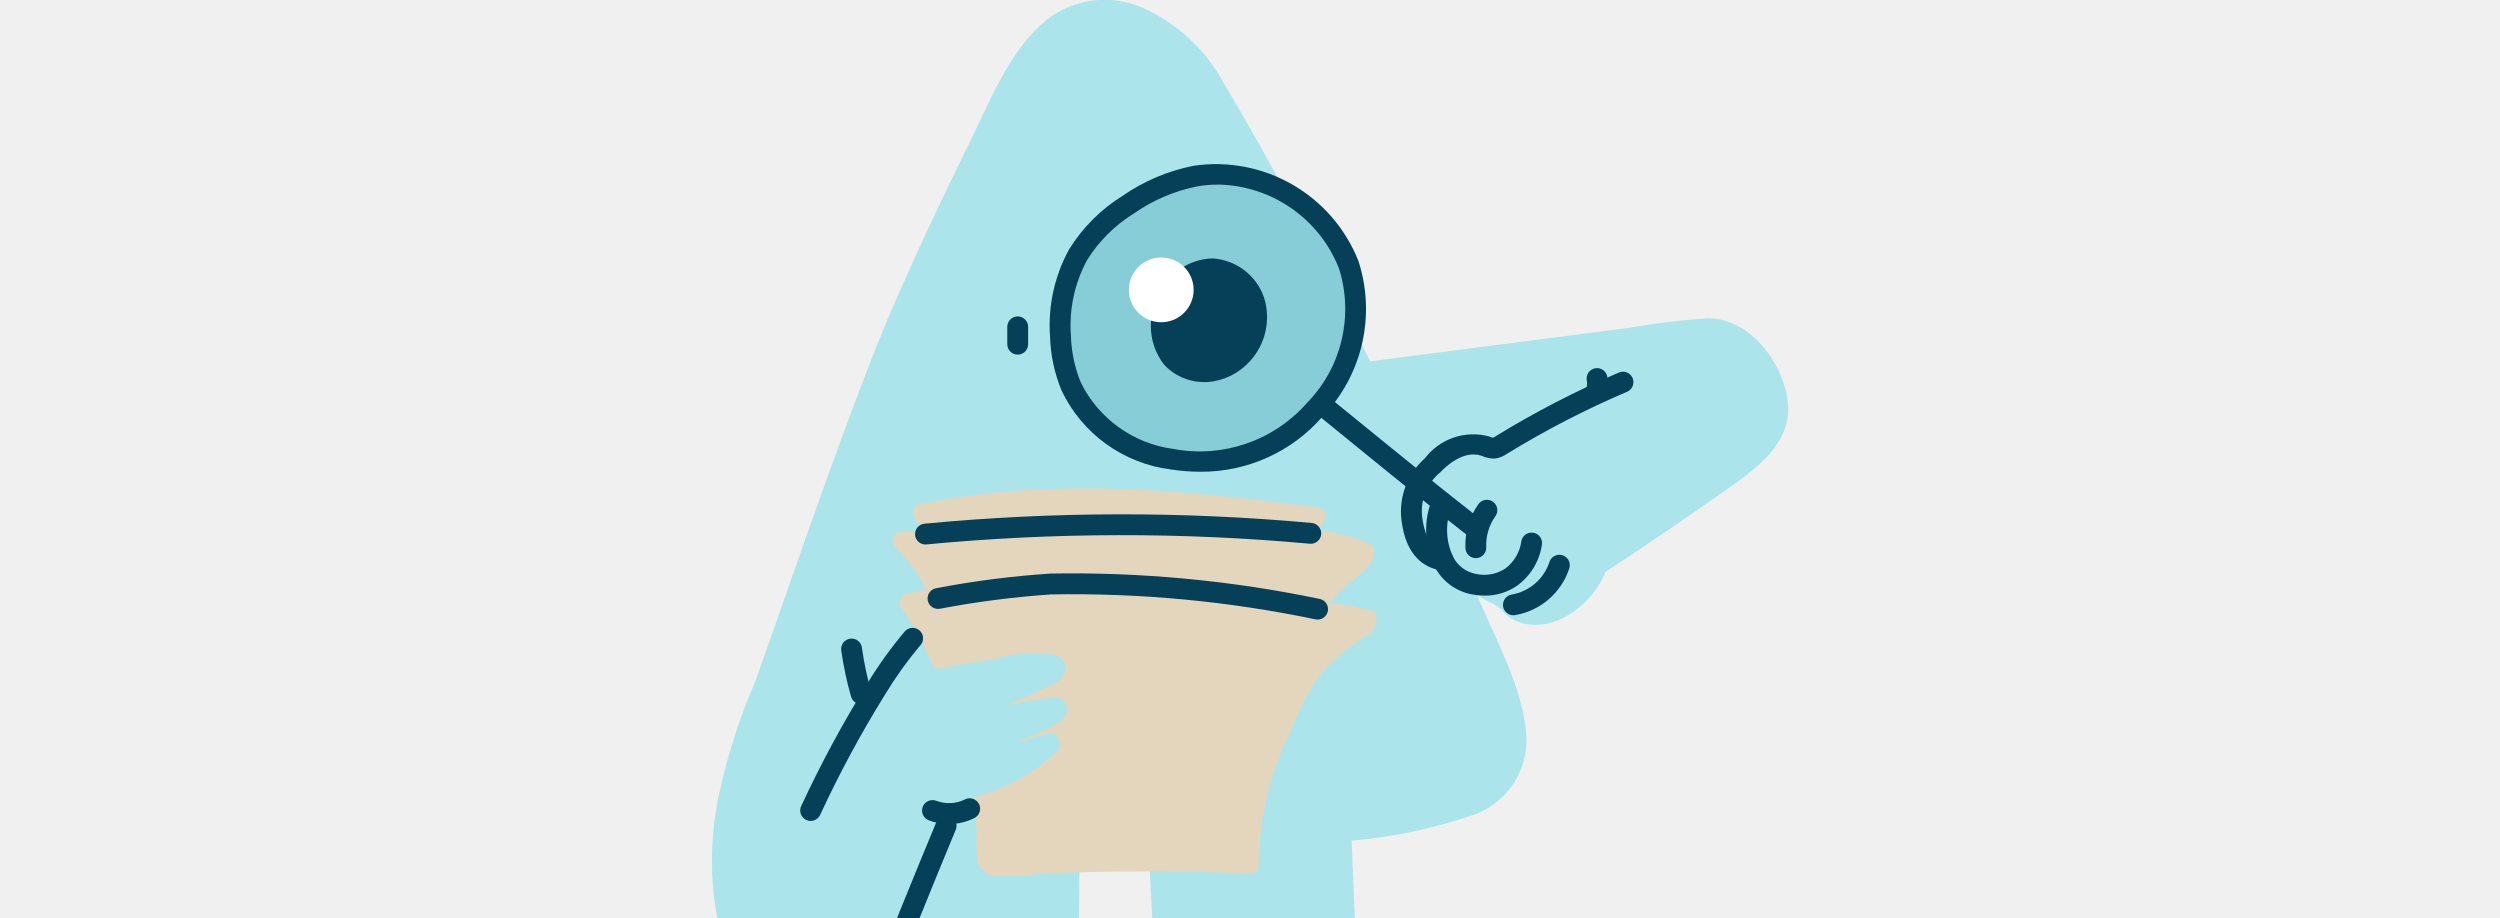
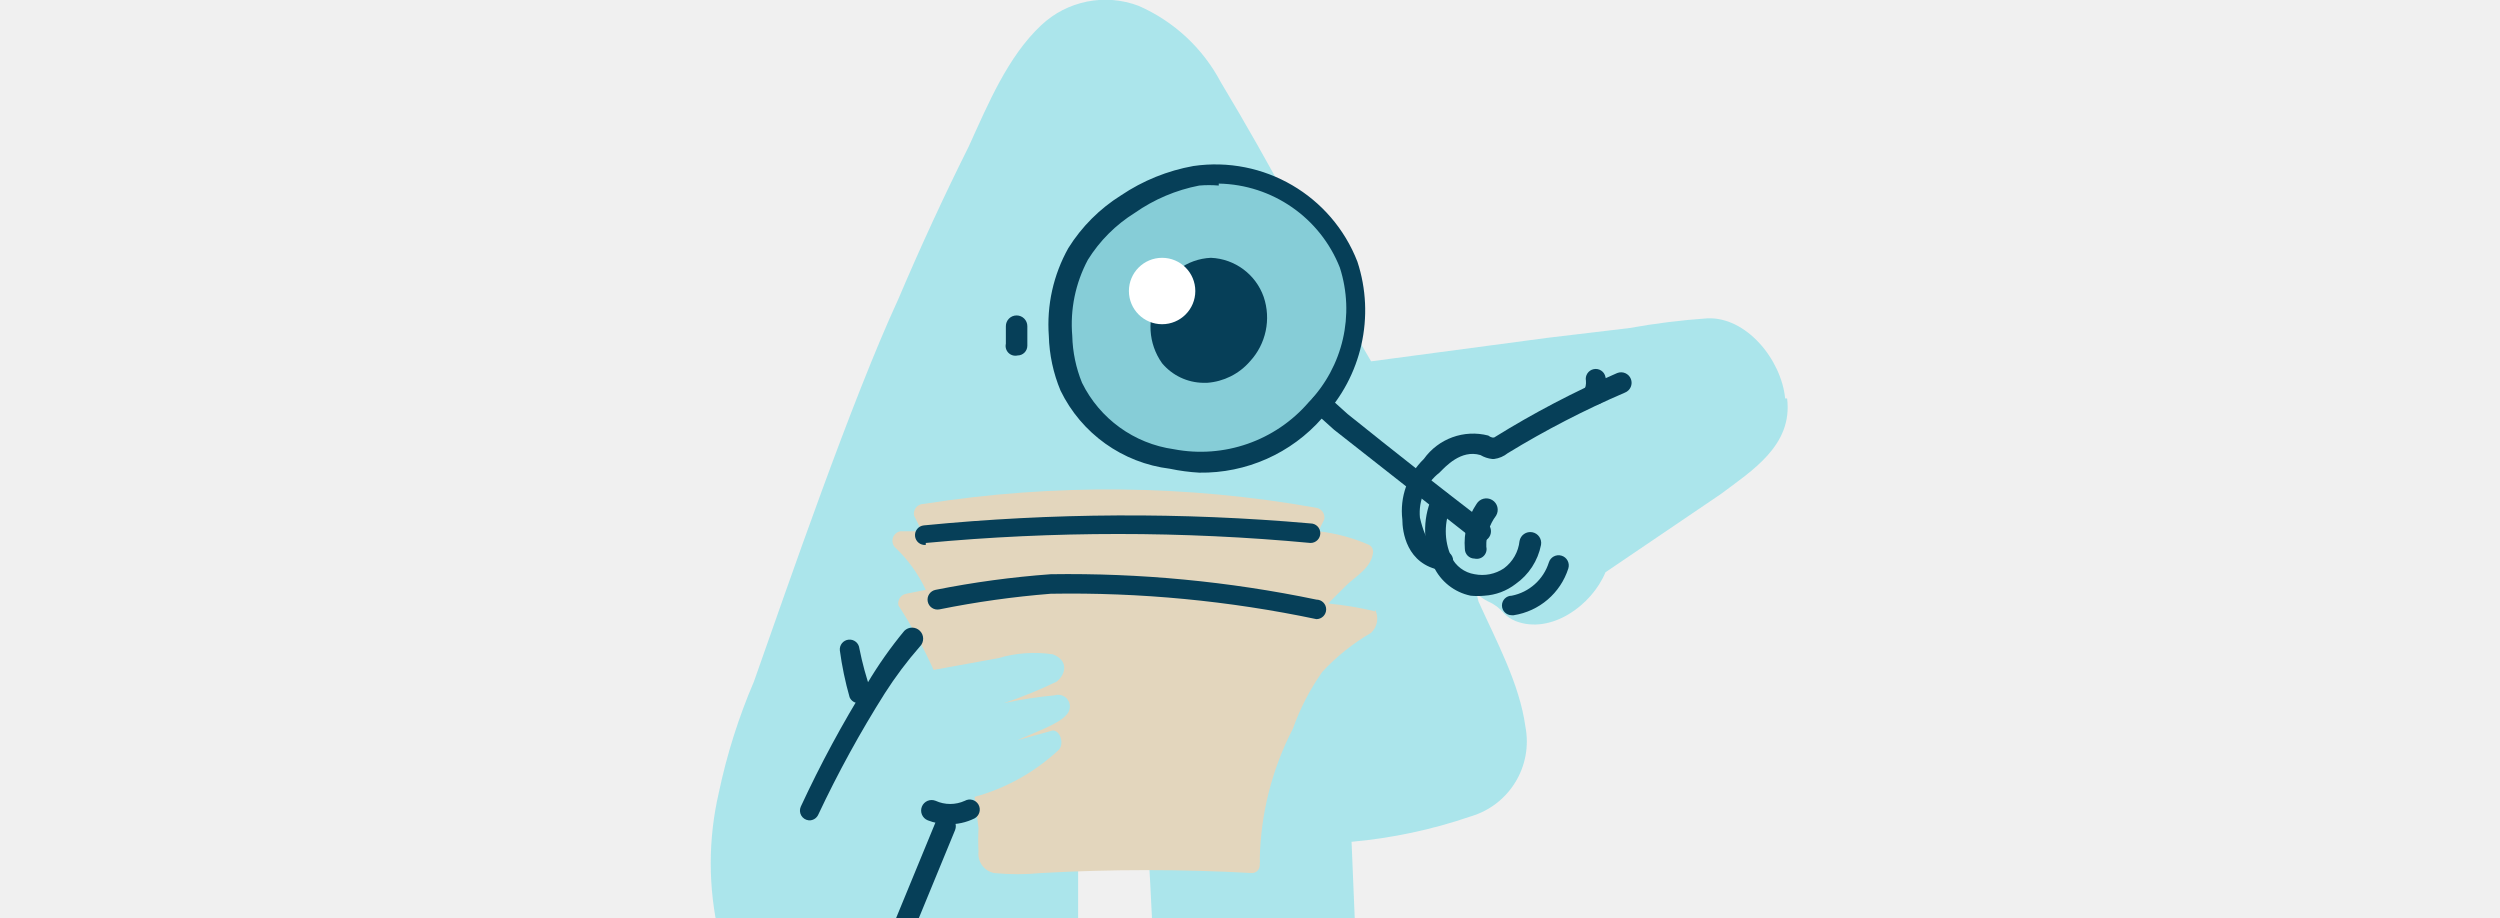
- <svg xmlns="http://www.w3.org/2000/svg" width="128" height="47" viewBox="0 0 128 47">
+ <svg xmlns="http://www.w3.org/2000/svg" viewBox="0 0 128 47">
  <defs>
    <clipPath id="a">
-       <rect width="128" height="47" transform="translate(965 3)" fill="#fff" />
+       <path fill="#fff" d="M0 0h128v47H0z" transform="translate(965 3)" />
    </clipPath>
  </defs>
-   <g transform="translate(-965 -3)" clip-path="url(#a)">
-     <g transform="translate(1001.444 3)">
-       <path d="M3808.274,732c-.3-1.978-2-4.174-4.136-4.126a37.033,37.033,0,0,0-3.9.475l-4.256.552-9.073,1.176c-.2-.411-.4-.824-.6-1.235a148.279,148.279,0,0,0-6.949-13.1,8.7,8.7,0,0,0-4.33-3.861,4.82,4.82,0,0,0-4.981.961c-1.742,1.59-2.7,4.129-3.727,6.193q-1.925,3.873-3.67,7.837c-2.27,5.174-5.423,14.551-7.248,19.652a30.213,30.213,0,0,0-1.81,5.625,15.918,15.918,0,0,0,.061,7.228,5.278,5.278,0,0,0,3.839,3.823c2.035.429,3.548-.712,4.471-2.452.052,6.09.1,12.541.151,16.818-.009.011-.02.018-.03.029-.771.89-1.484,1.091-2.135,2.053-.329.48-.071.923.731.923h10.119c1.031,0,1.178-1.187,1.194-2.313s-.009-9.831-.009-14.752c0-2.959.014-5.675.05-8.287,1.179.014,2.359.023,3.539.016.477,8.225.863,22.457.863,23.6,0,1.453.477,1.735,1.182,1.735s6.782.123,10.852,0c.7-.018.683-.833.3-1.26a16.2,16.2,0,0,0-1.992-1.637c-.127-7.547-.513-15.387-.819-23.057a26.052,26.052,0,0,0,6.143-1.286,4.083,4.083,0,0,0,2.766-4.506c-.293-2.247-1.48-4.426-2.361-6.488l-.133-.31a2.958,2.958,0,0,0,.637.372,2.109,2.109,0,0,1,.772.564,1.764,1.764,0,0,0,.607.416c1.8.747,3.893-.8,4.56-2.512q3-1.966,5.928-4.031C3806.525,735.675,3808.626,734.33,3808.274,732Z" transform="translate(-3753.201 -711.576)" fill="#abe5eb" />
-       <path d="M3838.773,804.6a.534.534,0,0,1-.534-.534v-.89a.534.534,0,0,1,1.068,0v.89A.534.534,0,0,1,3838.773,804.6Z" transform="translate(-3823.11 -786.443)" fill="#063f58" />
-       <path d="M3829.883,858.427a17.124,17.124,0,0,0-2.313-.441c.269-.29.544-.573.838-.84.585-.534,1.365-.922,1.478-1.768a.432.432,0,0,0-.222-.386,8.909,8.909,0,0,0-2.633-.712l.278-.509a.453.453,0,0,0-.385-.672c-6.653-.861-13.436-1.569-20.072-.2l-.037.012a.456.456,0,0,0-.505.656l.456.8h-1.128a.452.452,0,0,0-.317.761,7.153,7.153,0,0,1,1.591,2.2c-.342.053-.68.121-1.018.2a.45.45,0,0,0-.309.557.43.43,0,0,0,.042.1,24.739,24.739,0,0,1,1.747,3.2l3.245-.551a6.53,6.53,0,0,1,2.872-.178c.712.229.688.929.178,1.361a22.817,22.817,0,0,1-2.777,1.245,22.286,22.286,0,0,1,2.569-.425.608.608,0,0,1,.582.925c-.346.608-1.893,1.03-2.47,1.363.263-.018,1.491-.47,1.756-.468.375,0,.6.672.314.939a10.288,10.288,0,0,1-4.322,2.38q.122.824.19,1.66a11.361,11.361,0,0,0,0,1.21,1.042,1.042,0,0,0,.81,1.116,12.152,12.152,0,0,0,2.471-.1q5.354-.244,10.708,0a.4.4,0,0,0,.431-.371.391.391,0,0,0,0-.083.439.439,0,0,0,.032-.192,15.244,15.244,0,0,1,1.639-6.673,12.071,12.071,0,0,1,1.51-2.889,10.814,10.814,0,0,1,2.562-2.113.983.983,0,0,0,.212-1.114Z" transform="translate(-3795.948 -827.125)" fill="#e3d6bd" />
-       <path d="M3835.294,878.959a.529.529,0,0,1-.109-.011,60.921,60.921,0,0,0-13.543-1.279,48.094,48.094,0,0,0-5.692.733.534.534,0,0,1-.2-1.05,48,48,0,0,1,5.869-.751,62.194,62.194,0,0,1,13.779,1.3.534.534,0,0,1-.108,1.056Z" transform="translate(-3804.268 -847.235)" fill="#063f58" />
-       <path d="M3812.193,861.136a.534.534,0,0,1-.05-1.065,106.838,106.838,0,0,1,19.847-.036.534.534,0,0,1-.1,1.063,105.794,105.794,0,0,0-19.649.035Z" transform="translate(-3801.259 -833.258)" fill="#063f58" />
-       <path d="M3791.482,898.813a.534.534,0,0,1-.513-.387,17.166,17.166,0,0,1-.5-2.345.534.534,0,1,1,1.057-.147,16.162,16.162,0,0,0,.465,2.2.534.534,0,0,1-.366.66A.543.543,0,0,1,3791.482,898.813Z" transform="translate(-3783.838 -862.757)" fill="#063f58" />
-       <path d="M3779.182,902.216a.534.534,0,0,1-.483-.758,58.559,58.559,0,0,1,3.4-6.3,21.234,21.234,0,0,1,1.9-2.639.534.534,0,1,1,.783.725,20.021,20.021,0,0,0-1.774,2.477,57.367,57.367,0,0,0-3.339,6.187A.534.534,0,0,1,3779.182,902.216Z" transform="translate(-3774.122 -860.185)" fill="#063f58" />
-       <path d="M3815.1,942.61a2.9,2.9,0,0,1-1.039-.193.534.534,0,1,1,.383-1,1.835,1.835,0,0,0,1.489-.079.534.534,0,0,1,.486.95A2.9,2.9,0,0,1,3815.1,942.61Z" transform="translate(-3802.952 -900.417)" fill="#063f58" />
-       <path d="M3802.712,953.994a.534.534,0,0,1-.5-.729c1.1-2.809,2.745-6.763,2.762-6.8a.534.534,0,0,1,.986.41c-.017.039-1.656,3.984-2.753,6.782A.534.534,0,0,1,3802.712,953.994Z" transform="translate(-3793.465 -904.404)" fill="#063f58" />
-       <path d="M3961.817,858.452a3.565,3.565,0,0,1-.7-.071,2.7,2.7,0,0,1-1.852-1.381,4.238,4.238,0,0,1-.135-3.514.534.534,0,0,1,1,.381,3.207,3.207,0,0,0,.072,2.617,1.639,1.639,0,0,0,1.125.85,1.957,1.957,0,0,0,1.538-.267,2.085,2.085,0,0,0,.823-1.4.534.534,0,0,1,1.055.165,3.154,3.154,0,0,1-1.266,2.109A2.859,2.859,0,0,1,3961.817,858.452Z" transform="translate(-3922.239 -827.957)" fill="#063f58" />
-       <path d="M3981.421,874.437a.534.534,0,0,1-.089-1.06,2.476,2.476,0,0,0,1.932-1.651.534.534,0,1,1,1.011.341,3.541,3.541,0,0,1-2.765,2.362A.55.55,0,0,1,3981.421,874.437Z" transform="translate(-3940.382 -842.935)" fill="#063f58" />
-       <path d="M3953.656,828.74a.551.551,0,0,1-.081-.006c-1.75-.268-1.987-2.026-2.064-2.6a3.656,3.656,0,0,1,1.206-3.152,3.11,3.11,0,0,1,3.284-1.114.476.476,0,0,1,.05.021.493.493,0,0,0,.144.044.311.311,0,0,0,.1-.049l.039-.026a48.437,48.437,0,0,1,6.3-3.256.534.534,0,1,1,.419.982,47.384,47.384,0,0,0-6.139,3.173,1.381,1.381,0,0,1-.613.243.585.585,0,0,1-.094,0,1.549,1.549,0,0,1-.588-.141c-.933-.321-1.856.565-2.118.846a2.559,2.559,0,0,0-.929,2.282c.182,1.357.668,1.614,1.167,1.69a.534.534,0,0,1-.081,1.061Z" transform="translate(-3916.203 -799.522)" fill="#063f58" />
-       <path d="M4005.042,819.364a.534.534,0,0,1-.493-.738.861.861,0,0,0,.05-.483.533.533,0,1,1,1.049-.195,1.916,1.916,0,0,1-.112,1.086A.535.535,0,0,1,4005.042,819.364Z" transform="translate(-3959.799 -798.665)" fill="#063f58" />
-       <path d="M3970.607,858.476a.533.533,0,0,1-.532-.51,3.616,3.616,0,0,1,.651-2.235.534.534,0,1,1,.873.614,2.541,2.541,0,0,0-.458,1.573.534.534,0,0,1-.509.557Z" transform="translate(-3931.489 -829.899)" fill="#063f58" />
-       <path d="M3860.2,776.278a6.7,6.7,0,0,1-5.159-3.722,7.281,7.281,0,0,1-.546-2.569,7.564,7.564,0,0,1,.913-4.193,8.081,8.081,0,0,1,2.557-2.544,9.215,9.215,0,0,1,3.444-1.464,7.263,7.263,0,0,1,7.838,4.526,7.39,7.39,0,0,1-1.726,7.428A7.824,7.824,0,0,1,3860.2,776.278Z" transform="translate(-3836.466 -752.773)" fill="#86cdd7" />
-       <path d="M3885.4,787.942a2.981,2.981,0,0,0-2.637-2.01,3.08,3.08,0,0,0-2.77,1.923,3.225,3.225,0,0,0,.267,3.491,2.773,2.773,0,0,0,2.074.918h.178a3.249,3.249,0,0,0,2.163-1.068A3.342,3.342,0,0,0,3885.4,787.942Z" transform="translate(-3857.123 -772.702)" fill="#063f58" />
-       <path d="M3934.182,832.487a.533.533,0,0,1-.327-.112c-2.2-1.707-4.681-3.732-6.872-5.518l-1.1-.894a.534.534,0,1,1,.674-.828l1.1.894c2.186,1.783,4.665,3.8,6.853,5.5a.534.534,0,0,1-.328.955Z" transform="translate(-3895.002 -804.833)" fill="#063f58" />
-       <circle cx="1.658" cy="1.658" r="1.658" transform="translate(21.354 13.183)" fill="#fff" />
-       <path d="M3858.183,774.478a10,10,0,0,1-1.53-.121,7.181,7.181,0,0,1-5.568-4.037,7.819,7.819,0,0,1-.59-2.766,8.059,8.059,0,0,1,.986-4.479,8.484,8.484,0,0,1,2.721-2.718,9.668,9.668,0,0,1,3.635-1.543,7.846,7.846,0,0,1,8.445,4.867,7.937,7.937,0,0,1-1.831,7.967A8.208,8.208,0,0,1,3858.183,774.478Zm.871-14.7a5.82,5.82,0,0,0-1.017.089,8.608,8.608,0,0,0-3.233,1.377,7.467,7.467,0,0,0-2.4,2.376,7.017,7.017,0,0,0-.839,3.9,6.769,6.769,0,0,0,.507,2.392,6.19,6.19,0,0,0,4.747,3.4h0a7.307,7.307,0,0,0,6.843-2.369,6.876,6.876,0,0,0,1.621-6.888A6.784,6.784,0,0,0,3859.054,759.774Z" transform="translate(-3833.177 -750.325)" fill="#063f58" />
+   <g clip-path="url(#a)" transform="translate(-965 -3)">
+     <g transform="translate(1001.4 3)">
+       <path fill="#abe5eb" d="M55 20.4c-.2-2-2-4.2-4-4.1a37 37 0 0 0-4 .5l-4.2.5-9 1.2-.7-1.2a148.3 148.3 0 0 0-7-13.1A8.7 8.7 0 0 0 21.9.3a4.8 4.8 0 0 0-5 1c-1.7 1.6-2.7 4-3.7 6.2q-1.9 3.8-3.6 7.8C7.2 20.5 4 29.8 2.2 34.9a30.2 30.2 0 0 0-1.8 5.7 16 16 0 0 0 0 7.2 5.3 5.3 0 0 0 3.9 3.8c2 .5 3.5-.7 4.5-2.4L8.9 66c-.8 1-1.5 1.1-2.2 2-.3.6 0 1 .8 1h10.1c1 0 1.2-1.2 1.2-2.3V43.6h3.6c.5 8.3.8 22.5.8 23.7 0 1.4.5 1.7 1.2 1.7h10.9c.7 0 .7-.8.3-1.3a16.2 16.2 0 0 0-2-1.6c-.1-7.6-.5-15.4-.8-23a26 26 0 0 0 6.1-1.3 4 4 0 0 0 2.8-4.6c-.3-2.2-1.5-4.4-2.4-6.4l-.1-.4a3 3 0 0 0 .6.4 2.1 2.1 0 0 1 .8.6 1.8 1.8 0 0 0 .6.4c1.8.7 3.9-.8 4.6-2.5l5.9-4c1.6-1.2 3.7-2.5 3.4-4.9Z" />
+       <path fill="#063f58" d="M15.7 18.2a.5.5 0 0 1-.6-.6v-.9a.5.5 0 0 1 1.1 0v1a.5.5 0 0 1-.5.5Z" />
+       <path fill="#e3d6bd" d="M34 31.3a17.1 17.1 0 0 0-2.4-.4l.9-.9c.5-.5 1.3-.9 1.4-1.7a.4.4 0 0 0-.2-.4 9 9 0 0 0-2.6-.7l.3-.6a.5.5 0 0 0-.4-.6 60.7 60.7 0 0 0-20.1-.2.5.5 0 0 0-.5.6l.4.8H9.7a.5.5 0 0 0-.3.8 7.2 7.2 0 0 1 1.6 2.2l-1 .2a.5.5 0 0 0-.4.6 24.7 24.7 0 0 1 1.8 3.3l3.3-.6a6.5 6.5 0 0 1 2.8-.2c.8.3.7 1 .2 1.4A22.8 22.8 0 0 1 15 36a22.3 22.3 0 0 1 2.6-.4.6.6 0 0 1 .6 1c-.4.5-1.9 1-2.5 1.3l1.8-.5c.4 0 .6.7.3 1a10.3 10.3 0 0 1-4.3 2.4l.2 1.6a11.4 11.4 0 0 0 0 1.2 1 1 0 0 0 .8 1.1 12.2 12.2 0 0 0 2.4 0q5.4-.3 10.8 0a.4.4 0 0 0 .4-.4.4.4 0 0 0 0-.1.4.4 0 0 0 0-.2 15.2 15.2 0 0 1 1.7-6.7 12 12 0 0 1 1.5-2.9 10.8 10.8 0 0 1 2.5-2 1 1 0 0 0 .2-1.2Z" />
+       <path fill="#063f58" d="M31 31.7a61 61 0 0 0-13.6-1.3 48 48 0 0 0-5.7.8.5.5 0 0 1-.2-1 48 48 0 0 1 5.9-.8A62.2 62.2 0 0 1 31 30.7a.5.5 0 0 1 0 1Zm-20-3.8a.5.5 0 0 1-.1-1 106.8 106.8 0 0 1 19.8-.1.5.5 0 0 1 0 1 105.8 105.8 0 0 0-19.7 0ZM7.6 36a.5.5 0 0 1-.5-.3 17.2 17.2 0 0 1-.5-2.4.5.5 0 1 1 1-.1 16.2 16.2 0 0 0 .6 2.2.5.5 0 0 1-.4.6.5.5 0 0 1-.2 0Z" />
+       <path fill="#063f58" d="M5 42a.5.5 0 0 1-.4-.7A58.6 58.6 0 0 1 8 35a21.2 21.2 0 0 1 1.9-2.7.5.5 0 1 1 .8.8 20 20 0 0 0-1.8 2.4 57.4 57.4 0 0 0-3.4 6.2.5.5 0 0 1-.4.3Zm7.1.2a2.9 2.9 0 0 1-1-.2.5.5 0 1 1 .4-1 1.8 1.8 0 0 0 1.5 0 .5.5 0 0 1 .5.9 2.9 2.9 0 0 1-1.4.3Z" />
+       <path fill="#063f58" d="M9.2 49.6a.5.5 0 0 1-.5-.7l2.8-6.8a.5.5 0 0 1 1 .4l-2.8 6.8a.5.5 0 0 1-.5.3Zm30.4-19.1a3.6 3.6 0 0 1-.7 0A2.7 2.7 0 0 1 37 29a4.2 4.2 0 0 1-.1-3.5.5.5 0 0 1 1 .4 3.2 3.2 0 0 0 0 2.6 1.6 1.6 0 0 0 1.2.9 2 2 0 0 0 1.5-.3 2 2 0 0 0 .8-1.4.5.5 0 0 1 1.1.2 3.2 3.2 0 0 1-1.3 2 2.9 2.9 0 0 1-1.6.6Zm1.4 1a.5.5 0 0 1 0-1 2.5 2.5 0 0 0 1.9-1.7.5.5 0 1 1 1 .3 3.5 3.5 0 0 1-2.8 2.4Z" />
+       <path fill="#063f58" d="M37.5 29.2a.6.6 0 0 1-.1 0c-1.8-.3-2-2-2-2.6a3.7 3.7 0 0 1 1.1-3.1 3.1 3.1 0 0 1 3.3-1.2.5.5 0 0 0 .2.1h.1a48.4 48.4 0 0 1 6.3-3.3.5.5 0 1 1 .4 1 47.4 47.4 0 0 0-6 3.1 1.4 1.4 0 0 1-.7.3.6.6 0 0 1-.1 0 1.5 1.5 0 0 1-.6-.2c-1-.3-1.8.6-2.1.9a2.6 2.6 0 0 0-1 2.3c.3 1.3.7 1.6 1.2 1.7a.5.5 0 0 1 0 1Z" />
+       <path fill="#063f58" d="M45.2 20.7a.5.5 0 0 1-.5-.7.9.9 0 0 0 .1-.5.5.5 0 1 1 1-.2 2 2 0 0 1 0 1 .5.5 0 0 1-.6.4Zm-6.1 7.9a.5.5 0 0 1-.5-.5 3.6 3.6 0 0 1 .6-2.3.5.5 0 1 1 1 .6 2.5 2.5 0 0 0-.5 1.6.5.5 0 0 1-.6.6Z" />
+       <path fill="#86cdd7" d="M23.7 23.5a6.7 6.7 0 0 1-5.1-3.7 7.3 7.3 0 0 1-.6-2.6 7.6 7.6 0 0 1 1-4.2 8 8 0 0 1 2.5-2.5A9.2 9.2 0 0 1 24.9 9a7.3 7.3 0 0 1 7.9 4.5A7.4 7.4 0 0 1 31 21a7.8 7.8 0 0 1-7.4 2.5Z" />
+       <path fill="#063f58" d="M28.3 15.2a3 3 0 0 0-2.7-2 3 3 0 0 0-2.7 2 3.2 3.2 0 0 0 .2 3.4 2.8 2.8 0 0 0 2.1 1h.2a3.2 3.2 0 0 0 2.2-1.1 3.3 3.3 0 0 0 .7-3.3Zm10.9 12.5a.5.5 0 0 1-.3-.2l-7-5.5-1-.9a.5.5 0 1 1 .7-.8l1 .9a390 390 0 0 0 7 5.5.5.5 0 0 1-.4 1Z" />
+       <circle cx="1.7" cy="1.7" r="1.7" fill="#fff" transform="translate(21.4 13.2)" />
+       <path fill="#063f58" d="M25 24.2a10 10 0 0 1-1.5-.2 7.2 7.2 0 0 1-5.6-4 7.8 7.8 0 0 1-.6-2.8 8 8 0 0 1 1-4.5A8.5 8.5 0 0 1 21 10a9.7 9.7 0 0 1 3.7-1.5 7.8 7.8 0 0 1 8.4 4.9 8 8 0 0 1-1.8 8 8.2 8.2 0 0 1-6.3 2.8Zm1-14.7a5.8 5.8 0 0 0-1 0 8.6 8.6 0 0 0-3.3 1.4 7.5 7.5 0 0 0-2.4 2.4 7 7 0 0 0-.8 3.9 6.8 6.8 0 0 0 .5 2.4 6.2 6.2 0 0 0 4.7 3.4 7.3 7.3 0 0 0 6.9-2.4 6.9 6.9 0 0 0 1.6-6.9A6.8 6.8 0 0 0 26 9.4Z" />
    </g>
  </g>
</svg>
